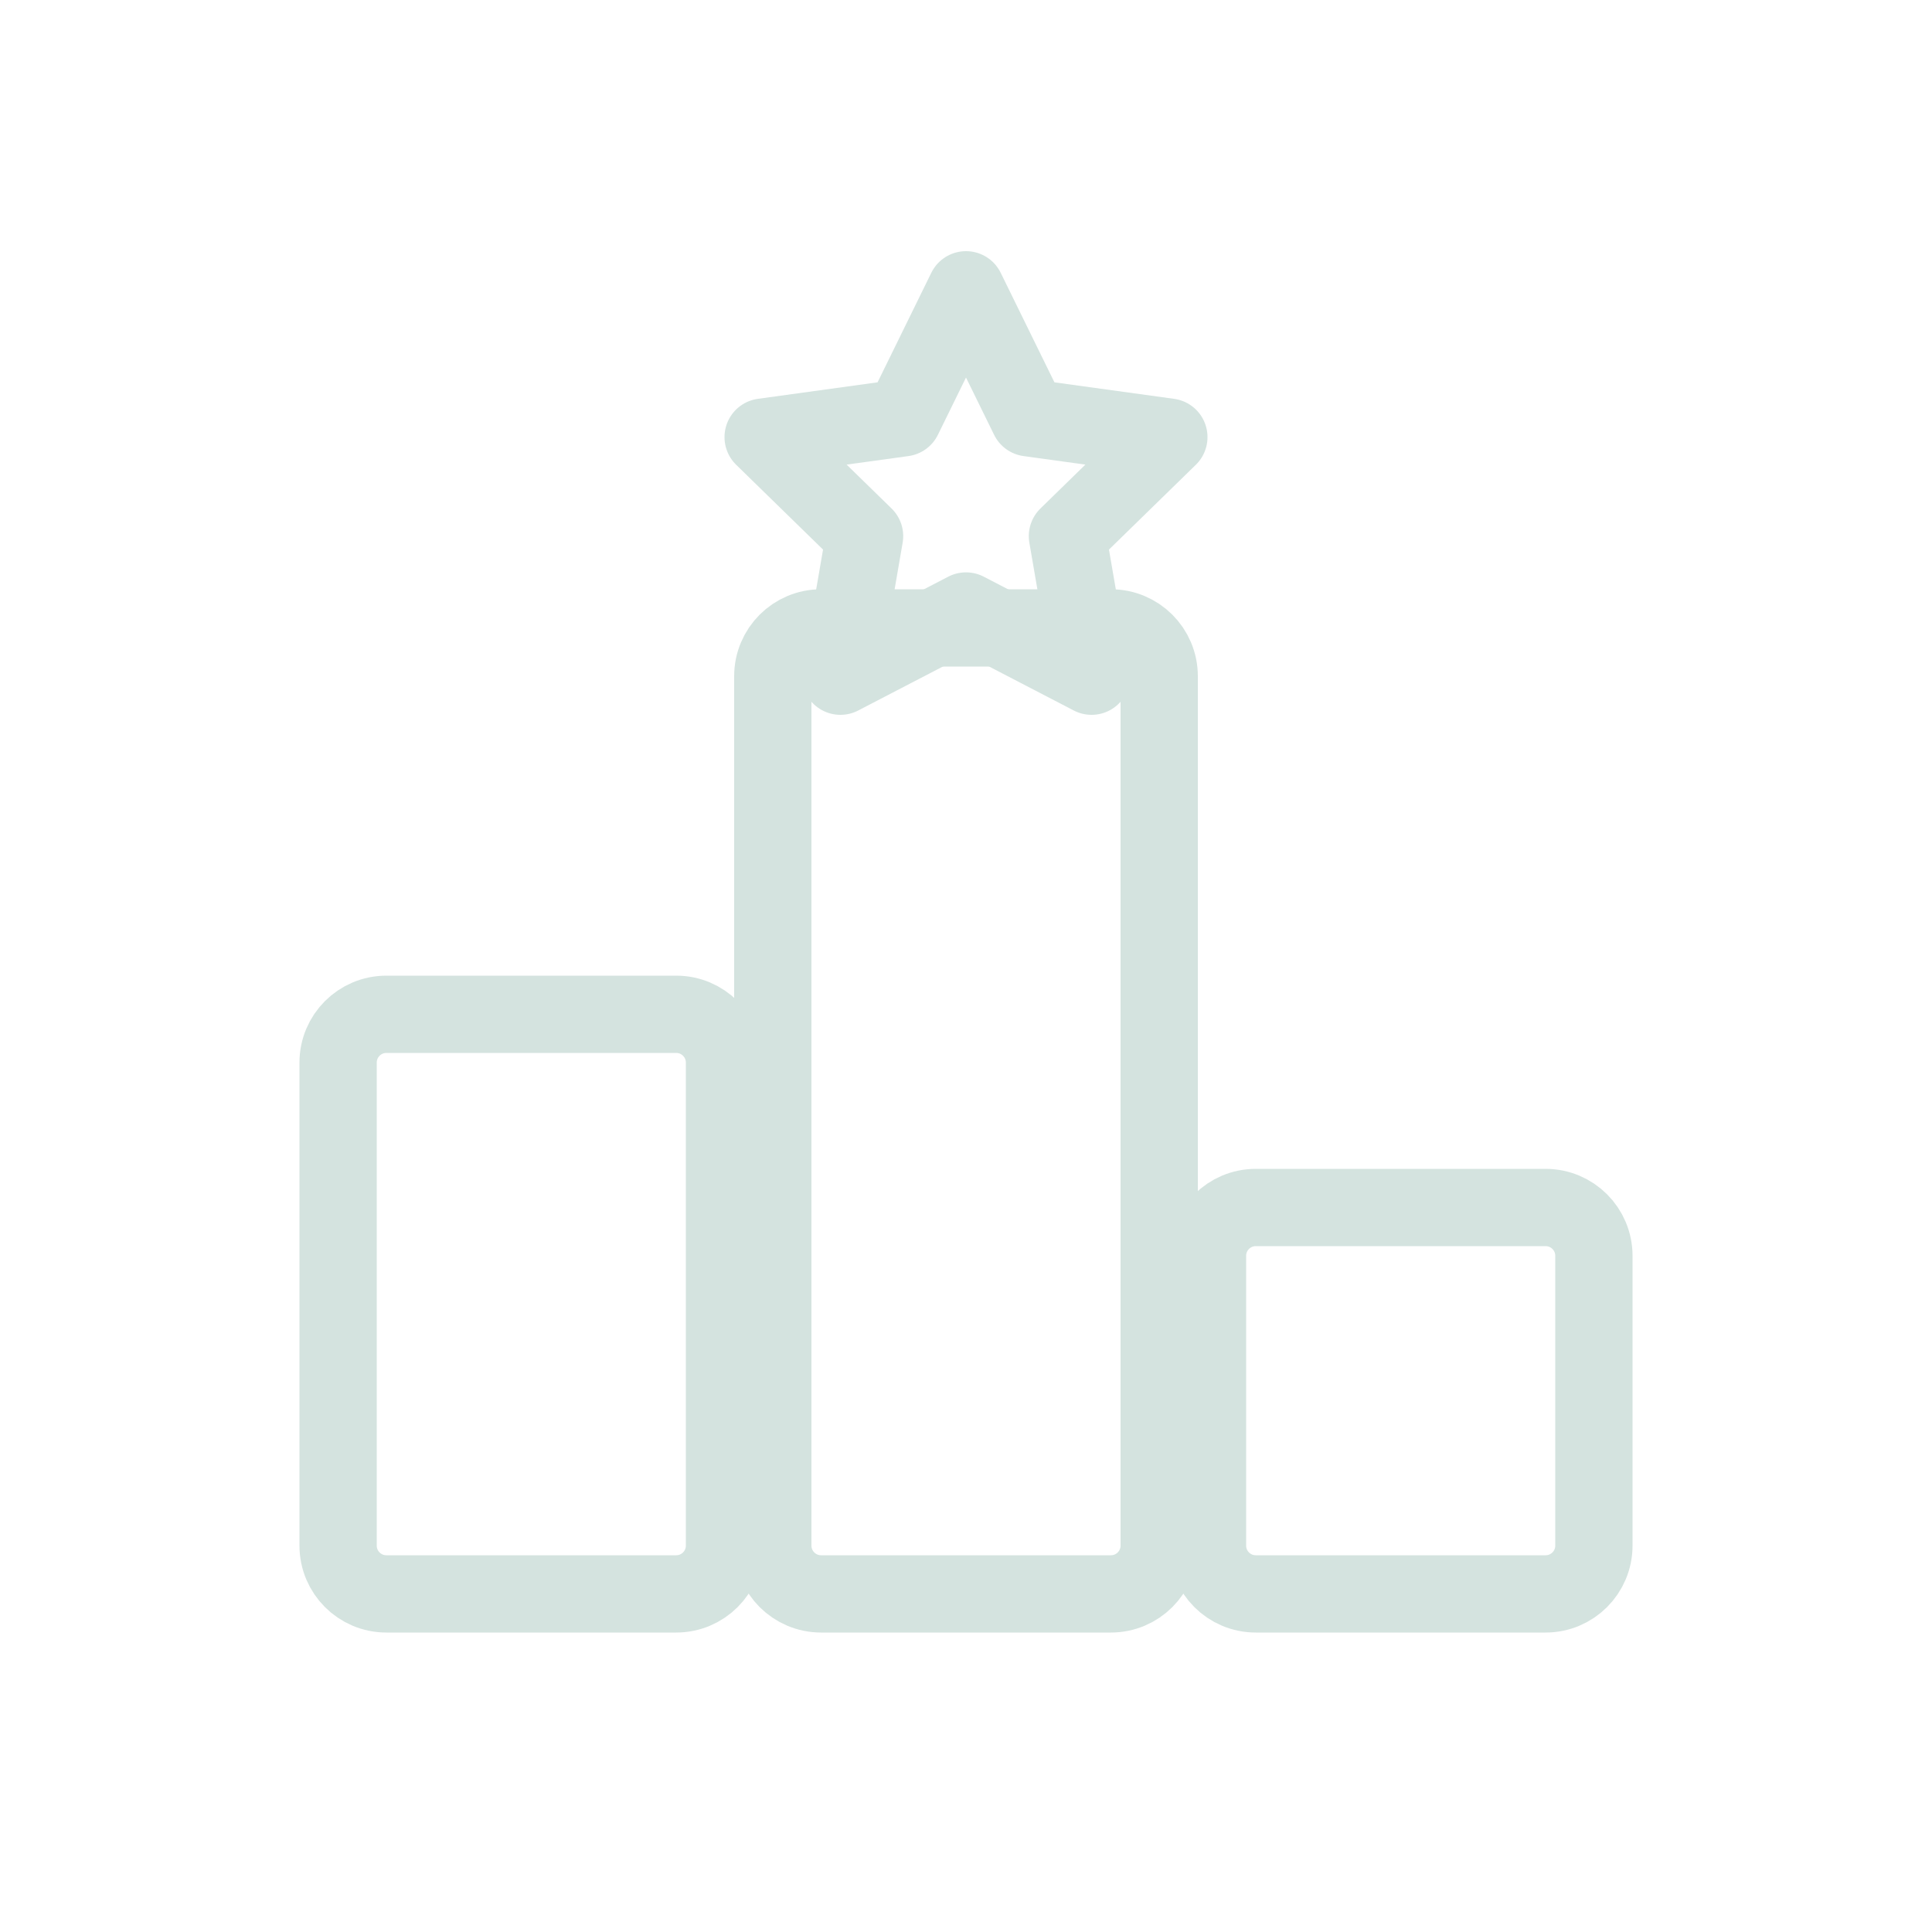
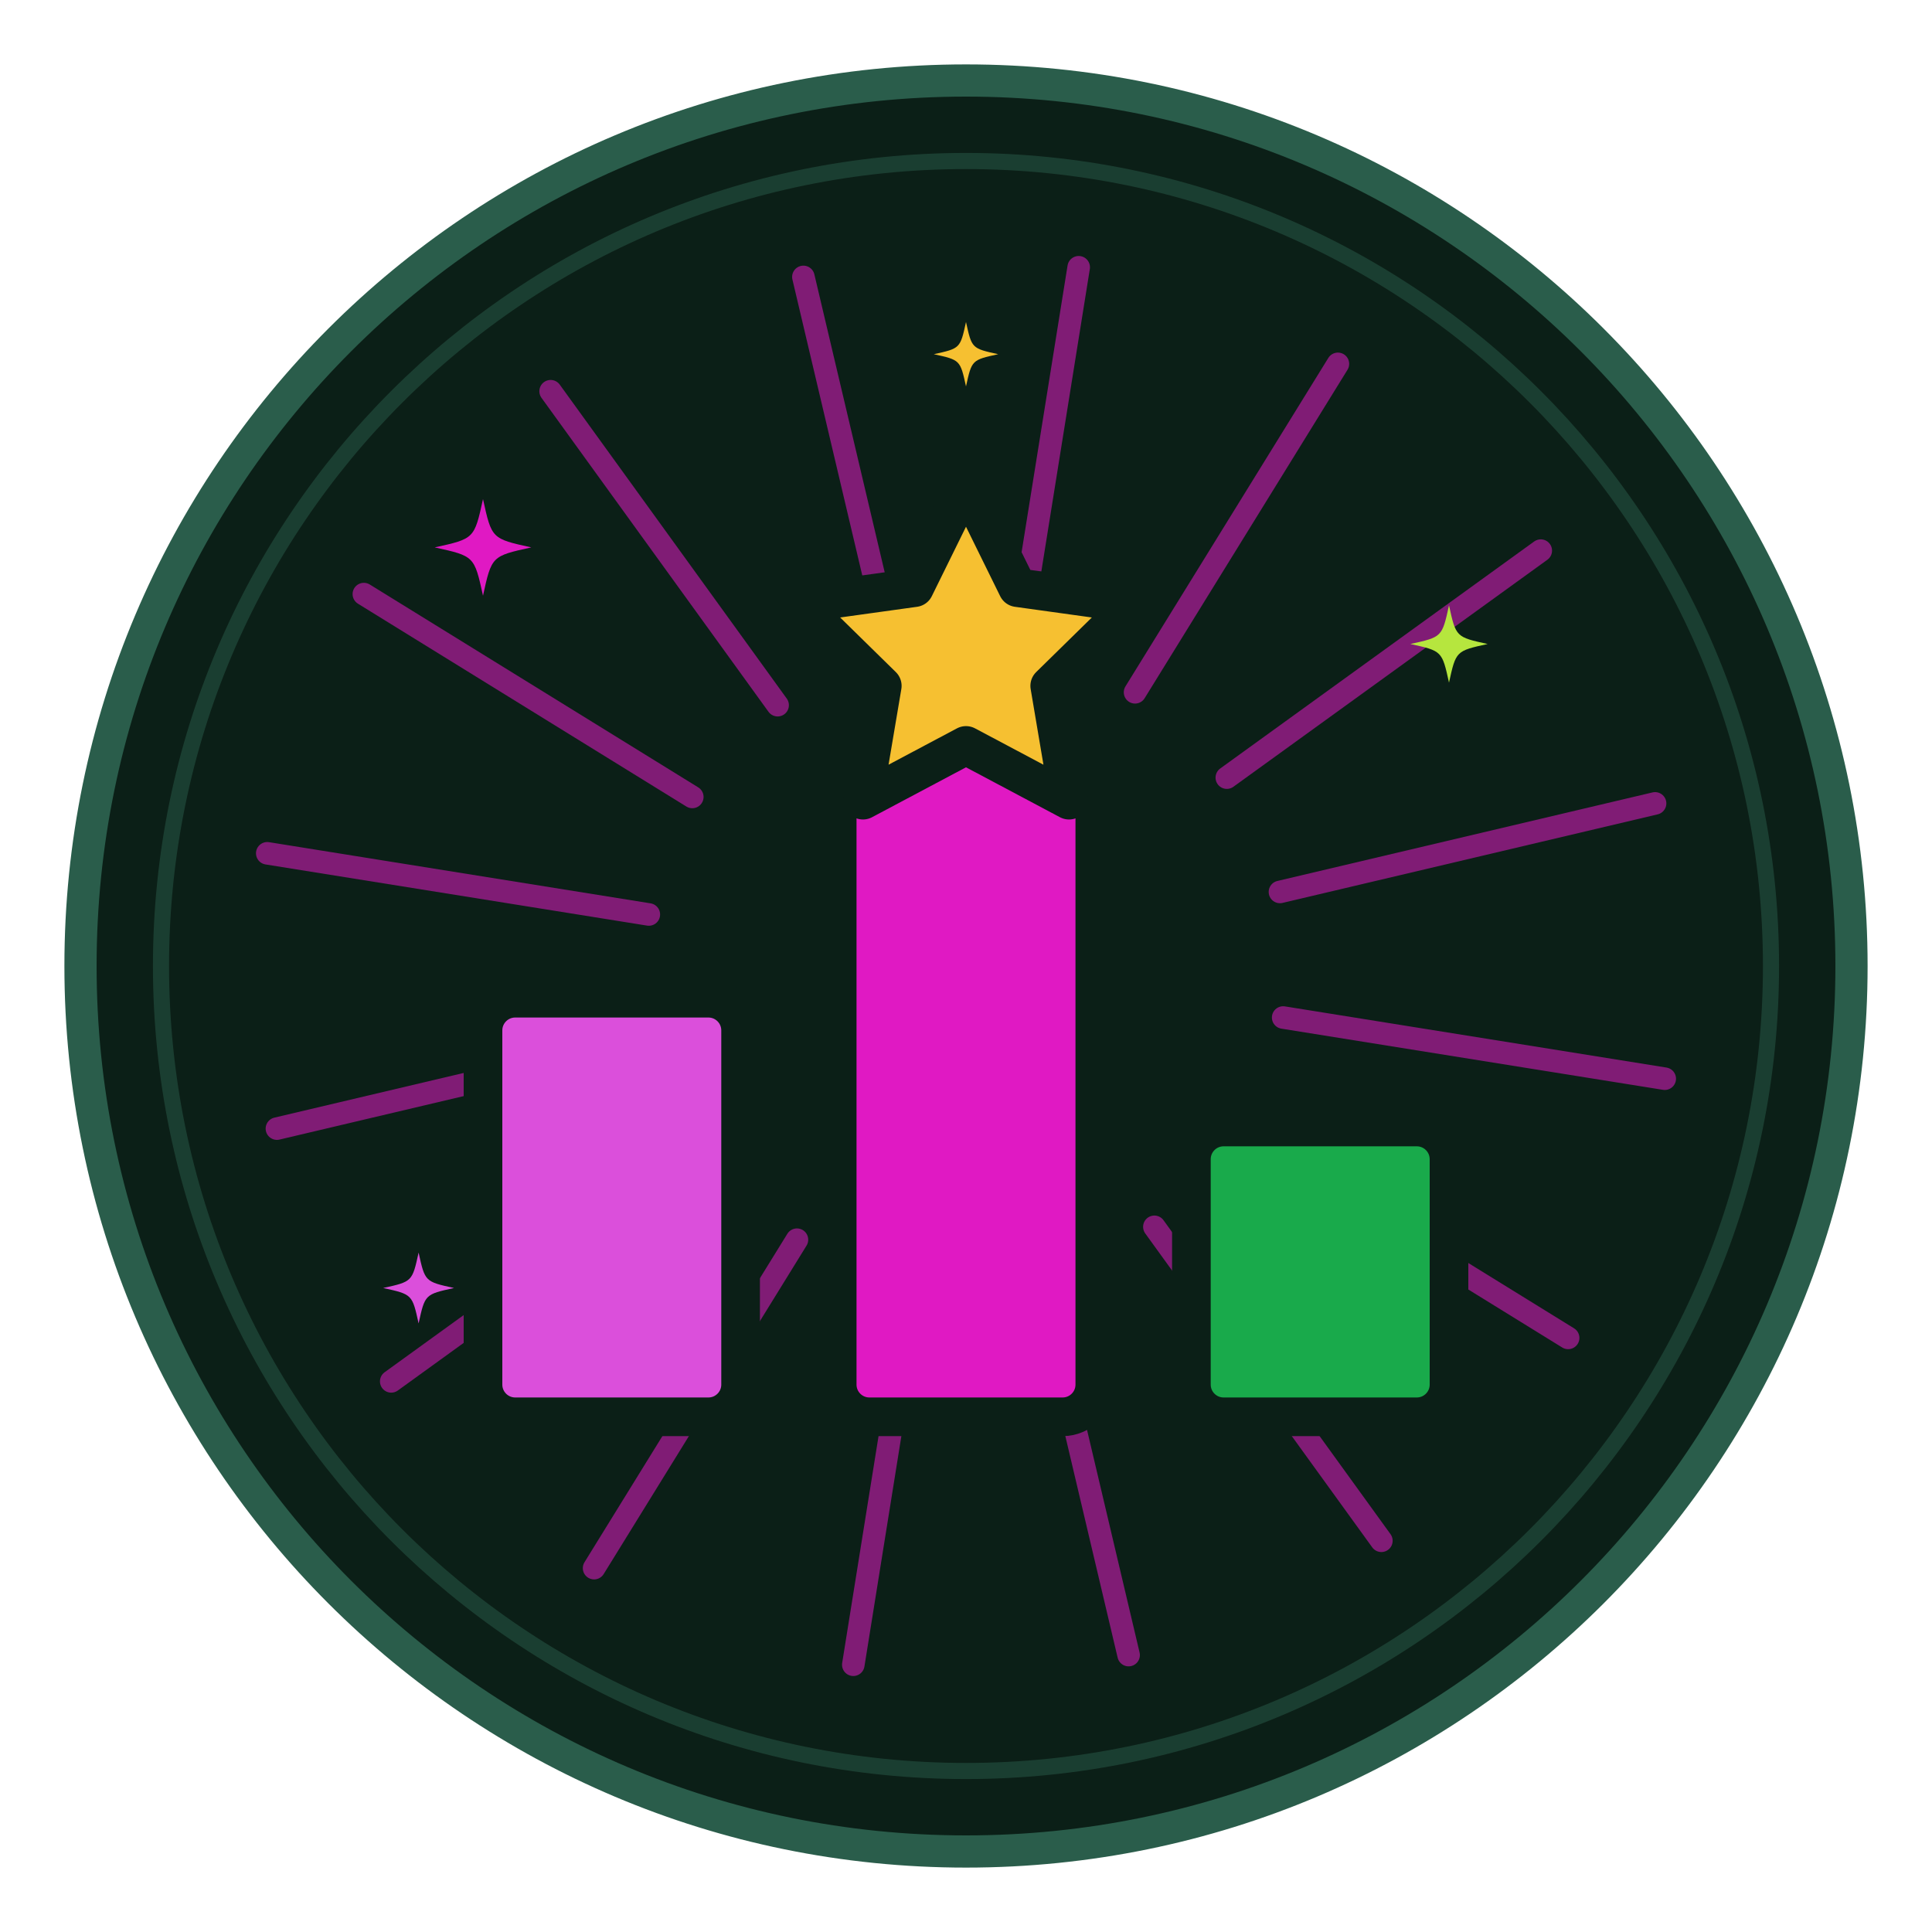
- <svg xmlns="http://www.w3.org/2000/svg" width="80" height="80" viewBox="0 0 80 80" fill="none" stroke="#D4E3DF" stroke-width="3.2" stroke-linecap="round" stroke-linejoin="round">
-   <rect x="14" y="42" width="16" height="24" rx="2" />
-   <rect x="32" y="26" width="16" height="40" rx="2" />
-   <rect x="50" y="50" width="16" height="16" rx="2" />
-   <path d="M40 12 l2.6 5.3 5.8 .8 -4.2 4.1 1 5.8 -5.2 -2.7 -5.2 2.7 1 -5.8 -4.2 -4.1 5.8 -.8z" fill="none" />
+ <svg xmlns="http://www.w3.org/2000/svg" width="120" height="120" viewBox="0 0 120 120" fill="none">
+   <circle cx="60" cy="60" r="55" fill="#0B1F17" />
+   <circle cx="60" cy="60" r="55" fill="none" stroke="#2A5D4B" stroke-width="2" />
+   <circle cx="60" cy="60" r="50" fill="none" stroke="#2A5D4B" stroke-width="1" opacity="0.5" />
+   <g>
+     <line x1="79.7" y1="63.2" x2="103.4" y2="67.0" stroke="#E019C3" stroke-width="1.4" stroke-linecap="round" opacity="0.55" />
+     <line x1="77.0" y1="70.5" x2="97.4" y2="83.1" stroke="#E019C3" stroke-width="1.4" stroke-linecap="round" opacity="0.55" />
+     <line x1="71.7" y1="76.2" x2="85.8" y2="95.7" stroke="#E019C3" stroke-width="1.4" stroke-linecap="round" opacity="0.55" />
+     <line x1="64.6" y1="79.5" x2="70.1" y2="102.8" stroke="#E019C3" stroke-width="1.4" stroke-linecap="round" opacity="0.55" />
+     <line x1="56.8" y1="79.7" x2="53.0" y2="103.4" stroke="#E019C3" stroke-width="1.4" stroke-linecap="round" opacity="0.55" />
+     <line x1="49.5" y1="77.0" x2="36.9" y2="97.4" stroke="#E019C3" stroke-width="1.4" stroke-linecap="round" opacity="0.55" />
+     <line x1="43.8" y1="71.7" x2="24.3" y2="85.8" stroke="#E019C3" stroke-width="1.4" stroke-linecap="round" opacity="0.55" />
+     <line x1="40.5" y1="64.6" x2="17.2" y2="70.1" stroke="#E019C3" stroke-width="1.4" stroke-linecap="round" opacity="0.55" />
+     <line x1="40.3" y1="56.8" x2="16.6" y2="53.0" stroke="#E019C3" stroke-width="1.4" stroke-linecap="round" opacity="0.55" />
+     <line x1="43.0" y1="49.5" x2="22.6" y2="36.9" stroke="#E019C3" stroke-width="1.4" stroke-linecap="round" opacity="0.55" />
+     <line x1="48.3" y1="43.8" x2="34.2" y2="24.3" stroke="#E019C3" stroke-width="1.4" stroke-linecap="round" opacity="0.55" />
+     <line x1="55.4" y1="40.5" x2="49.9" y2="17.2" stroke="#E019C3" stroke-width="1.4" stroke-linecap="round" opacity="0.55" />
+     <line x1="63.2" y1="40.3" x2="67.0" y2="16.6" stroke="#E019C3" stroke-width="1.4" stroke-linecap="round" opacity="0.55" />
+     <line x1="70.5" y1="43.0" x2="83.1" y2="22.6" stroke="#E019C3" stroke-width="1.4" stroke-linecap="round" opacity="0.55" />
+     <line x1="76.2" y1="48.3" x2="95.7" y2="34.2" stroke="#E019C3" stroke-width="1.4" stroke-linecap="round" opacity="0.55" />
+     <line x1="79.5" y1="55.4" x2="102.8" y2="49.9" stroke="#E019C3" stroke-width="1.4" stroke-linecap="round" opacity="0.55" />
+   </g>
+   <g stroke="#0B1F17" stroke-width="2.4" stroke-linejoin="round" stroke-linecap="round">
+     <rect x="30" y="62" width="16" height="26" rx="2" fill="#DB4FDB" />
+     <rect x="52" y="44" width="16" height="44" rx="2" fill="#E019C3" />
+     <rect x="74" y="70" width="16" height="18" rx="2" fill="#19AA4B" />
+     <path d="M60 30 l3.2 6.5 7.2 1 -5.2 5.1 1.2 7.1 -6.4 -3.4 -6.4 3.4 1.2 -7.1 -5.2 -5.1 7.2 -1z" fill="#F6C031" />
+   </g>
+   <path d="M30 31 C 30.54 33.46 30.54 33.46 33 34 C 30.54 34.54 30.54 34.54 30 37 C 29.46 34.54 29.46 34.54 27 34 C 29.46 33.46 29.46 33.46 30 31 Z" fill="#E019C3" />
+   <path d="M90 37.6 C 90.432 39.568 90.432 39.568 92.4 40 C 90.432 40.432 90.432 40.432 90 42.4 C 89.568 40.432 89.568 40.432 87.6 40 C 89.568 39.568 89.568 39.568 90 37.6 Z" fill="#B6E63E" />
+   <path d="M86 81.4 C 86.468 83.532 86.468 83.532 88.6 84 C 86.468 84.468 86.468 84.468 86 86.6 C 85.532 84.468 85.532 84.468 83.4 84 C 85.532 83.532 85.532 83.532 86 81.4 Z" fill="#19AA4B" />
+   <path d="M26 77.8 C 26.396 79.604 26.396 79.604 28.2 80 C 26.396 80.396 26.396 80.396 26 82.2 C 25.604 80.396 25.604 80.396 23.8 80 C 25.604 79.604 25.604 79.604 26 77.8 Z" fill="#DB4FDB" />
+   <path d="M60 20 C 60.36 21.64 60.36 21.64 62 22 C 60.36 22.36 60.36 22.36 60 24 C 59.64 22.36 59.64 22.36 58 22 C 59.64 21.64 59.64 21.64 60 20 Z" fill="#F6C031" />
</svg>
